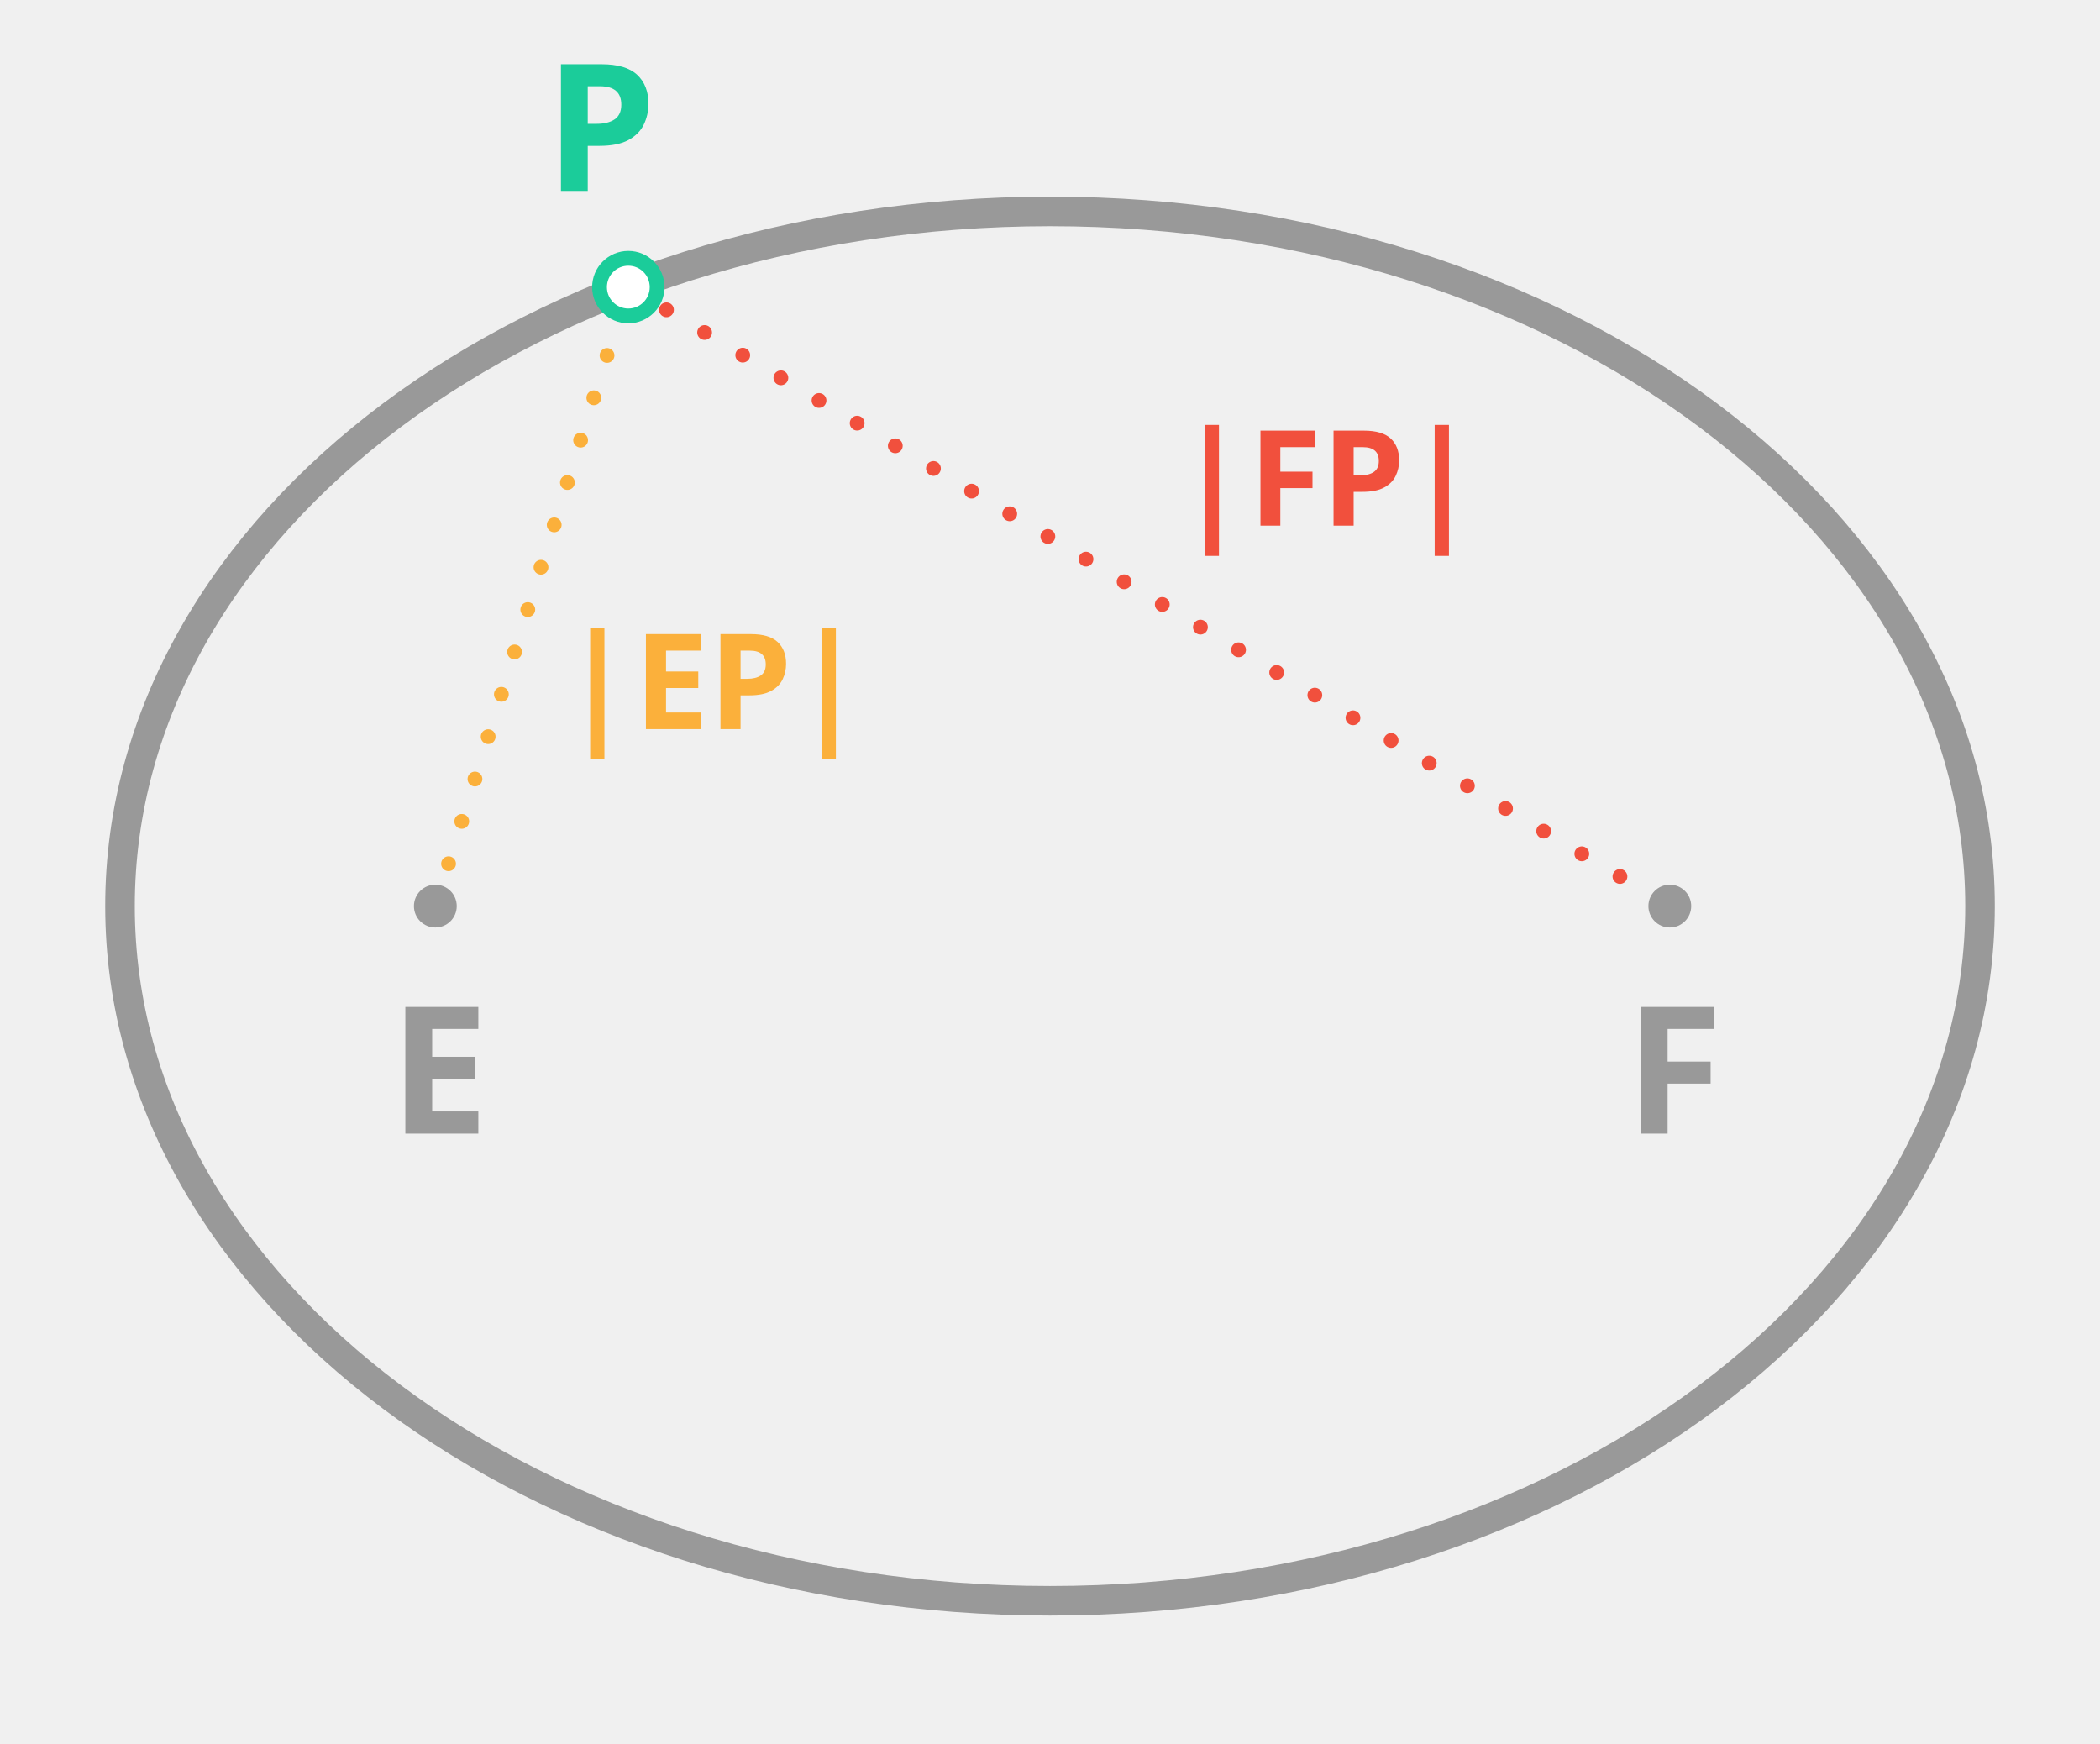
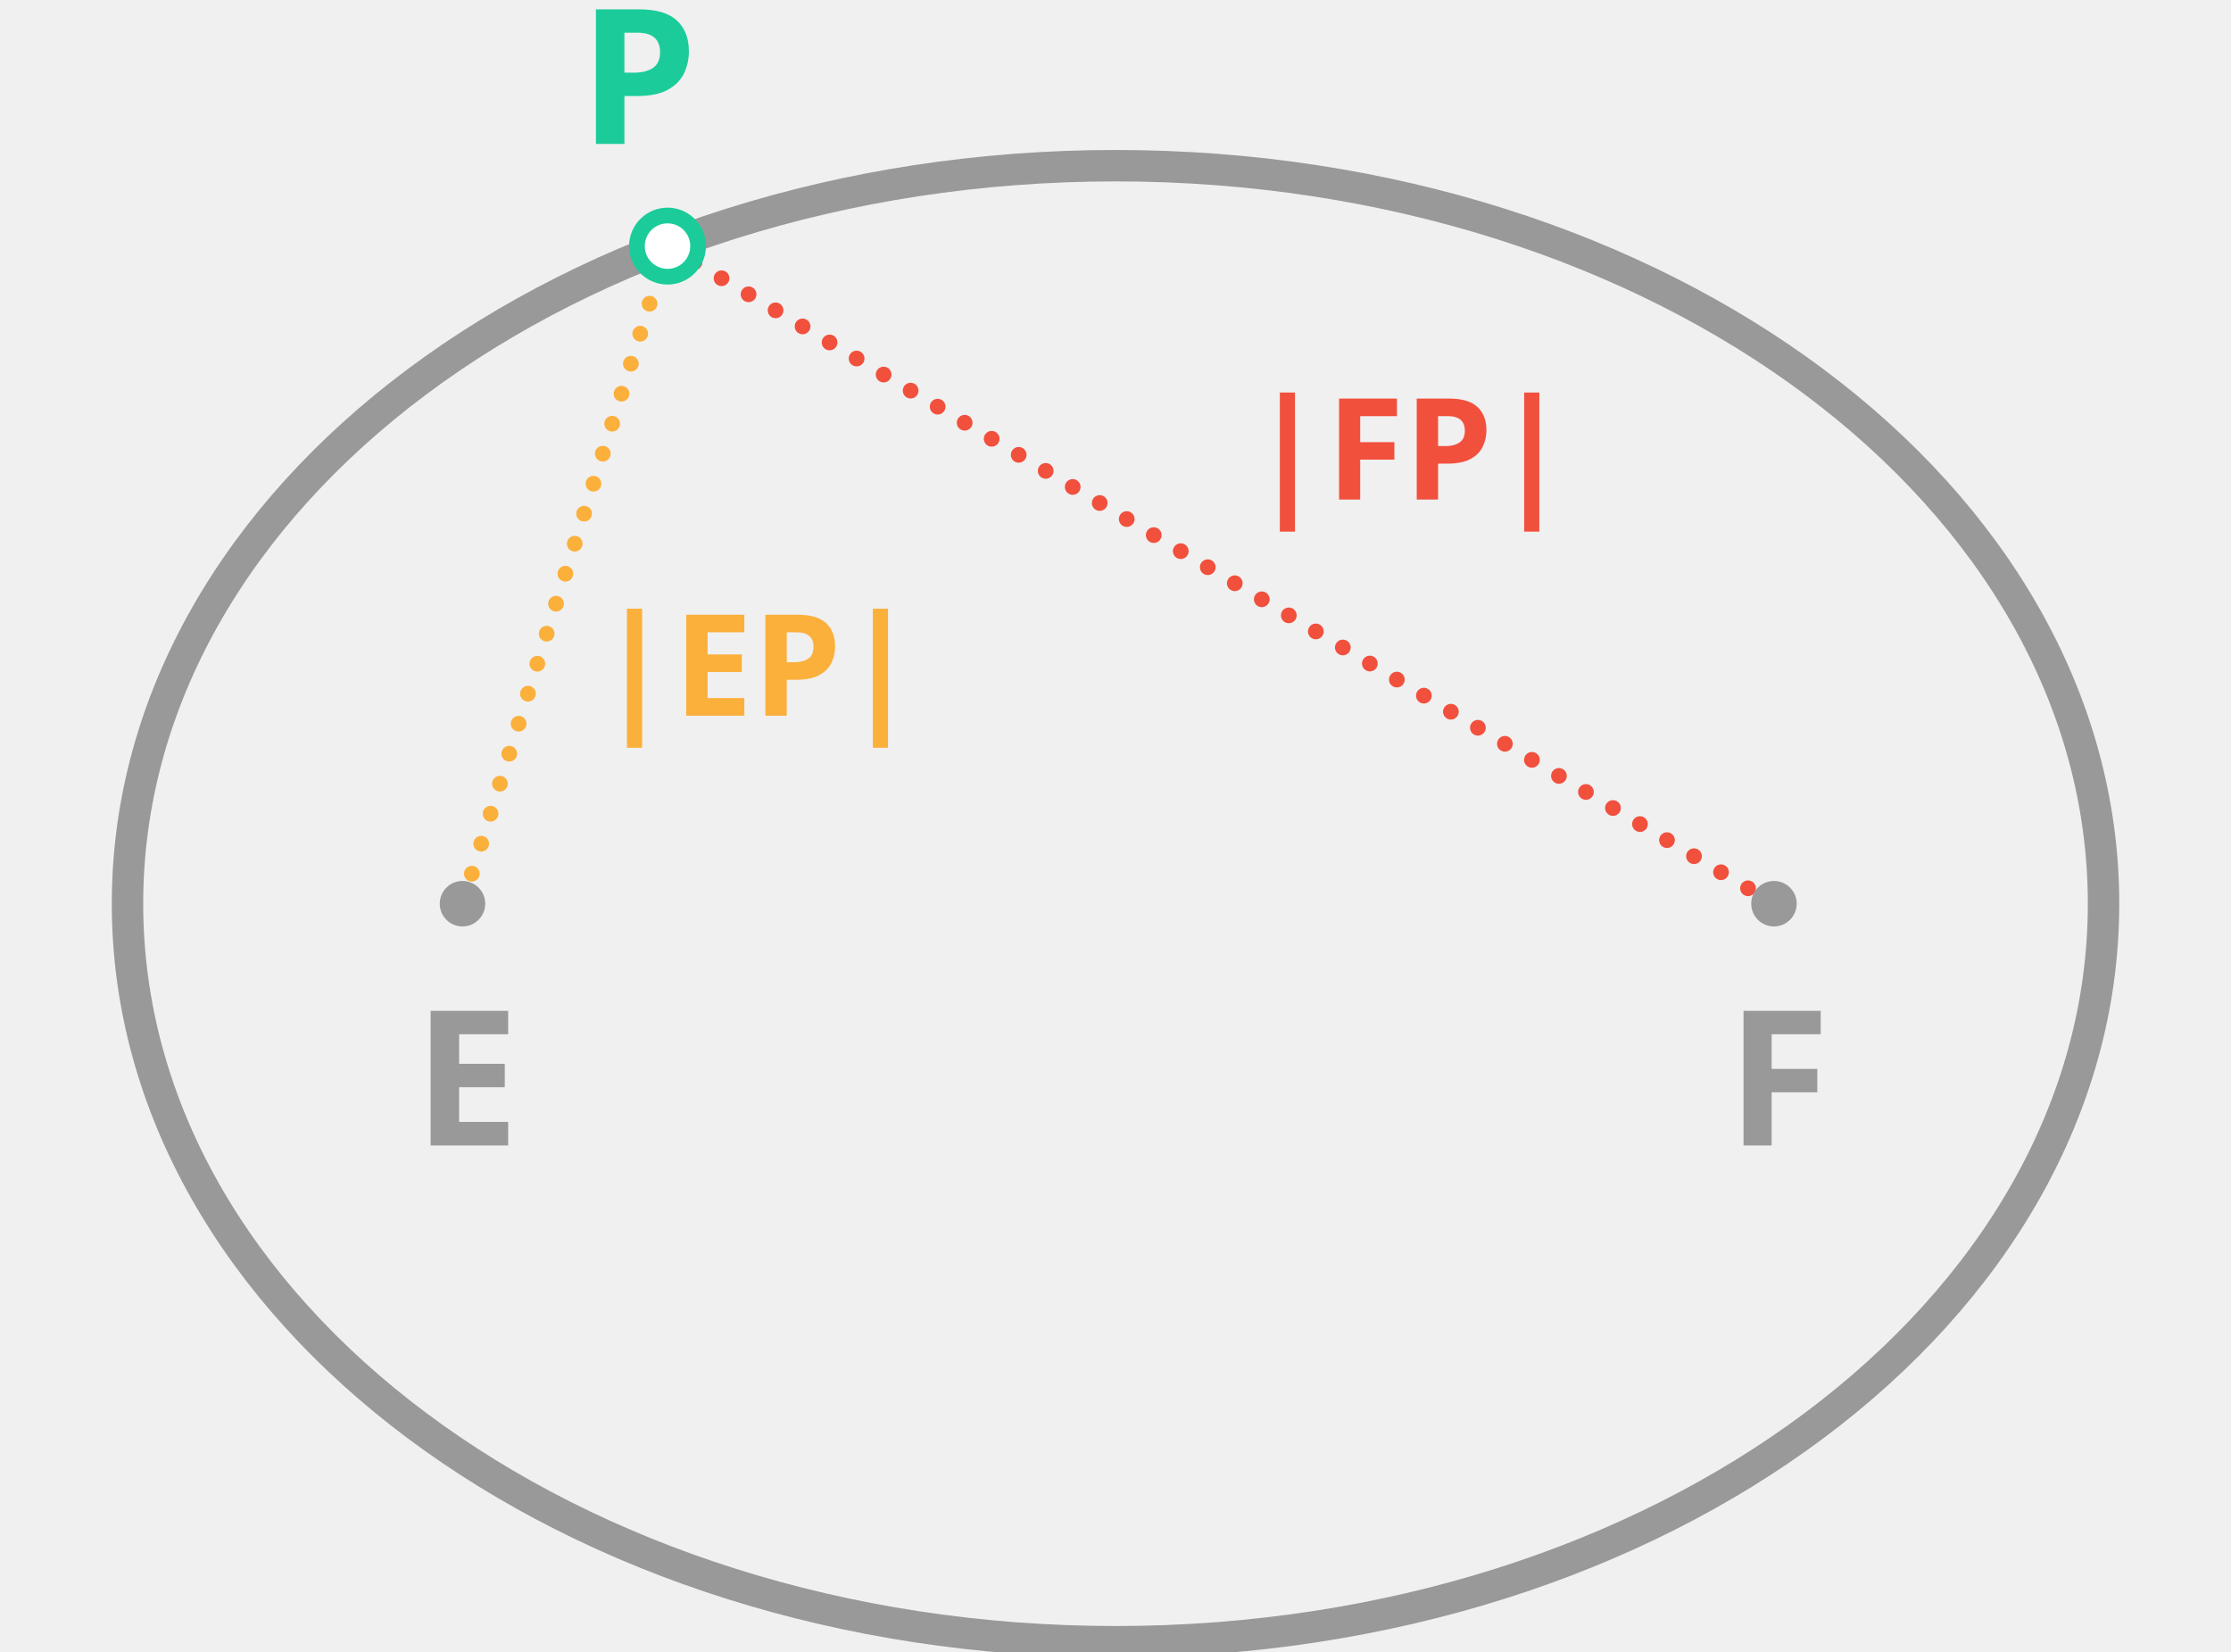
- <svg xmlns="http://www.w3.org/2000/svg" id="a" viewBox="0 0 568.01 471.62">
-   <line x1="169.95" y1="77.66" x2="451.65" y2="245.06" style="fill:none; stroke:#f1503d; stroke-dasharray:0 12; stroke-linecap:round; stroke-miterlimit:10; stroke-width:4px;" />
-   <line x1="117.75" y1="245.06" x2="169.95" y2="77.66" style="fill:none; stroke:#fbb03b; stroke-dasharray:0 12; stroke-linecap:round; stroke-miterlimit:10; stroke-width:4px;" />
-   <ellipse cx="284.01" cy="245.06" rx="251.55" ry="187.88" style="fill:none; stroke:#999; stroke-miterlimit:10; stroke-width:8px;" />
-   <circle cx="117.75" cy="245.06" r="5.79" style="fill:#999;" />
+ <svg xmlns="http://www.w3.org/2000/svg" id="a" viewBox="0 0 568.01 420.43">
+   <line x1="169.95" y1="62.66" x2="451.65" y2="230.06" style="fill:none; stroke:#f1503d; stroke-dasharray:0 8; stroke-linecap:round; stroke-miterlimit:10; stroke-width:4px;" />
+   <line x1="117.75" y1="230.06" x2="169.95" y2="62.66" style="fill:none; stroke:#fbb03b; stroke-dasharray:0 8; stroke-linecap:round; stroke-miterlimit:10; stroke-width:4px;" />
+   <ellipse cx="284.01" cy="230.06" rx="251.55" ry="187.88" style="fill:none; stroke:#999; stroke-miterlimit:10; stroke-width:8px;" />
+   <circle cx="117.75" cy="230.06" r="5.79" style="fill:#999;" />
  <g>
-     <path d="m169.95,85.45c-4.3,0-7.79-3.5-7.79-7.79s3.5-7.79,7.79-7.79,7.79,3.5,7.79,7.79-3.49,7.79-7.79,7.79Z" style="fill:#fff;" />
-     <path d="m169.95,71.86c3.2,0,5.79,2.59,5.79,5.79s-2.59,5.79-5.79,5.79-5.79-2.59-5.79-5.79,2.59-5.79,5.79-5.79m0-4c-5.4,0-9.79,4.39-9.79,9.79s4.39,9.79,9.79,9.79,9.79-4.39,9.79-9.79-4.39-9.79-9.79-9.79h0Z" style="fill:#1bcc9a;" />
+     <path d="m169.95,70.45c-4.3,0-7.79-3.5-7.79-7.79s3.5-7.79,7.79-7.79,7.79,3.5,7.79,7.79-3.49,7.79-7.79,7.79Z" style="fill:#fff;" />
+     <path d="m169.95,56.86c3.2,0,5.79,2.59,5.79,5.79s-2.59,5.79-5.79,5.79-5.79-2.59-5.79-5.79,2.59-5.79,5.79-5.79m0-4c-5.4,0-9.79,4.39-9.79,9.79s4.39,9.79,9.79,9.79,9.79-4.39,9.79-9.79-4.39-9.79-9.79-9.79h0Z" style="fill:#1bcc9a;" />
  </g>
-   <circle cx="451.65" cy="245.06" r="5.79" style="fill:#999;" />
-   <text transform="translate(105.33 306.6)" style="fill:#999; font-family:SegoeUI-Semibold, 'Segoe UI'; font-size:48px; font-weight:600;">
+   <circle cx="451.65" cy="230.06" r="5.79" style="fill:#999;" />
+   <text transform="translate(105.33 291.6)" style="fill:#999; font-family:SegoeUI-Semibold, 'Segoe UI'; font-size:48px; font-weight:600;">
    <tspan x="0" y="0">E</tspan>
  </text>
-   <text transform="translate(147.41 51.64)" style="fill:#1bcc9a; font-family:SegoeUI-Bold, 'Segoe UI'; font-size:48px; font-weight:700;">
+   <text transform="translate(147.41 36.64)" style="fill:#1bcc9a; font-family:SegoeUI-Bold, 'Segoe UI'; font-size:48px; font-weight:700;">
    <tspan x="0" y="0">P</tspan>
  </text>
-   <text transform="translate(151.64 197.2)" style="fill:#fbb03b; font-family:SegoeUI-Bold, 'Segoe UI'; font-size:36px; font-weight:700;">
+   <text transform="translate(151.64 182.2)" style="fill:#fbb03b; font-family:SegoeUI-Bold, 'Segoe UI'; font-size:36px; font-weight:700;">
    <tspan x="0" y="0">|EP|</tspan>
  </text>
-   <text transform="translate(317.86 142.17)" style="fill:#f1503d; font-family:SegoeUI-Bold, 'Segoe UI'; font-size:36px; font-weight:700;">
+   <text transform="translate(317.86 127.17)" style="fill:#f1503d; font-family:SegoeUI-Bold, 'Segoe UI'; font-size:36px; font-weight:700;">
    <tspan x="0" y="0">|FP|</tspan>
  </text>
-   <text transform="translate(439.59 306.6)" style="fill:#999; font-family:SegoeUI-Semibold, 'Segoe UI'; font-size:48px; font-weight:600;">
+   <text transform="translate(439.59 291.6)" style="fill:#999; font-family:SegoeUI-Semibold, 'Segoe UI'; font-size:48px; font-weight:600;">
    <tspan x="0" y="0">F</tspan>
  </text>
</svg>
